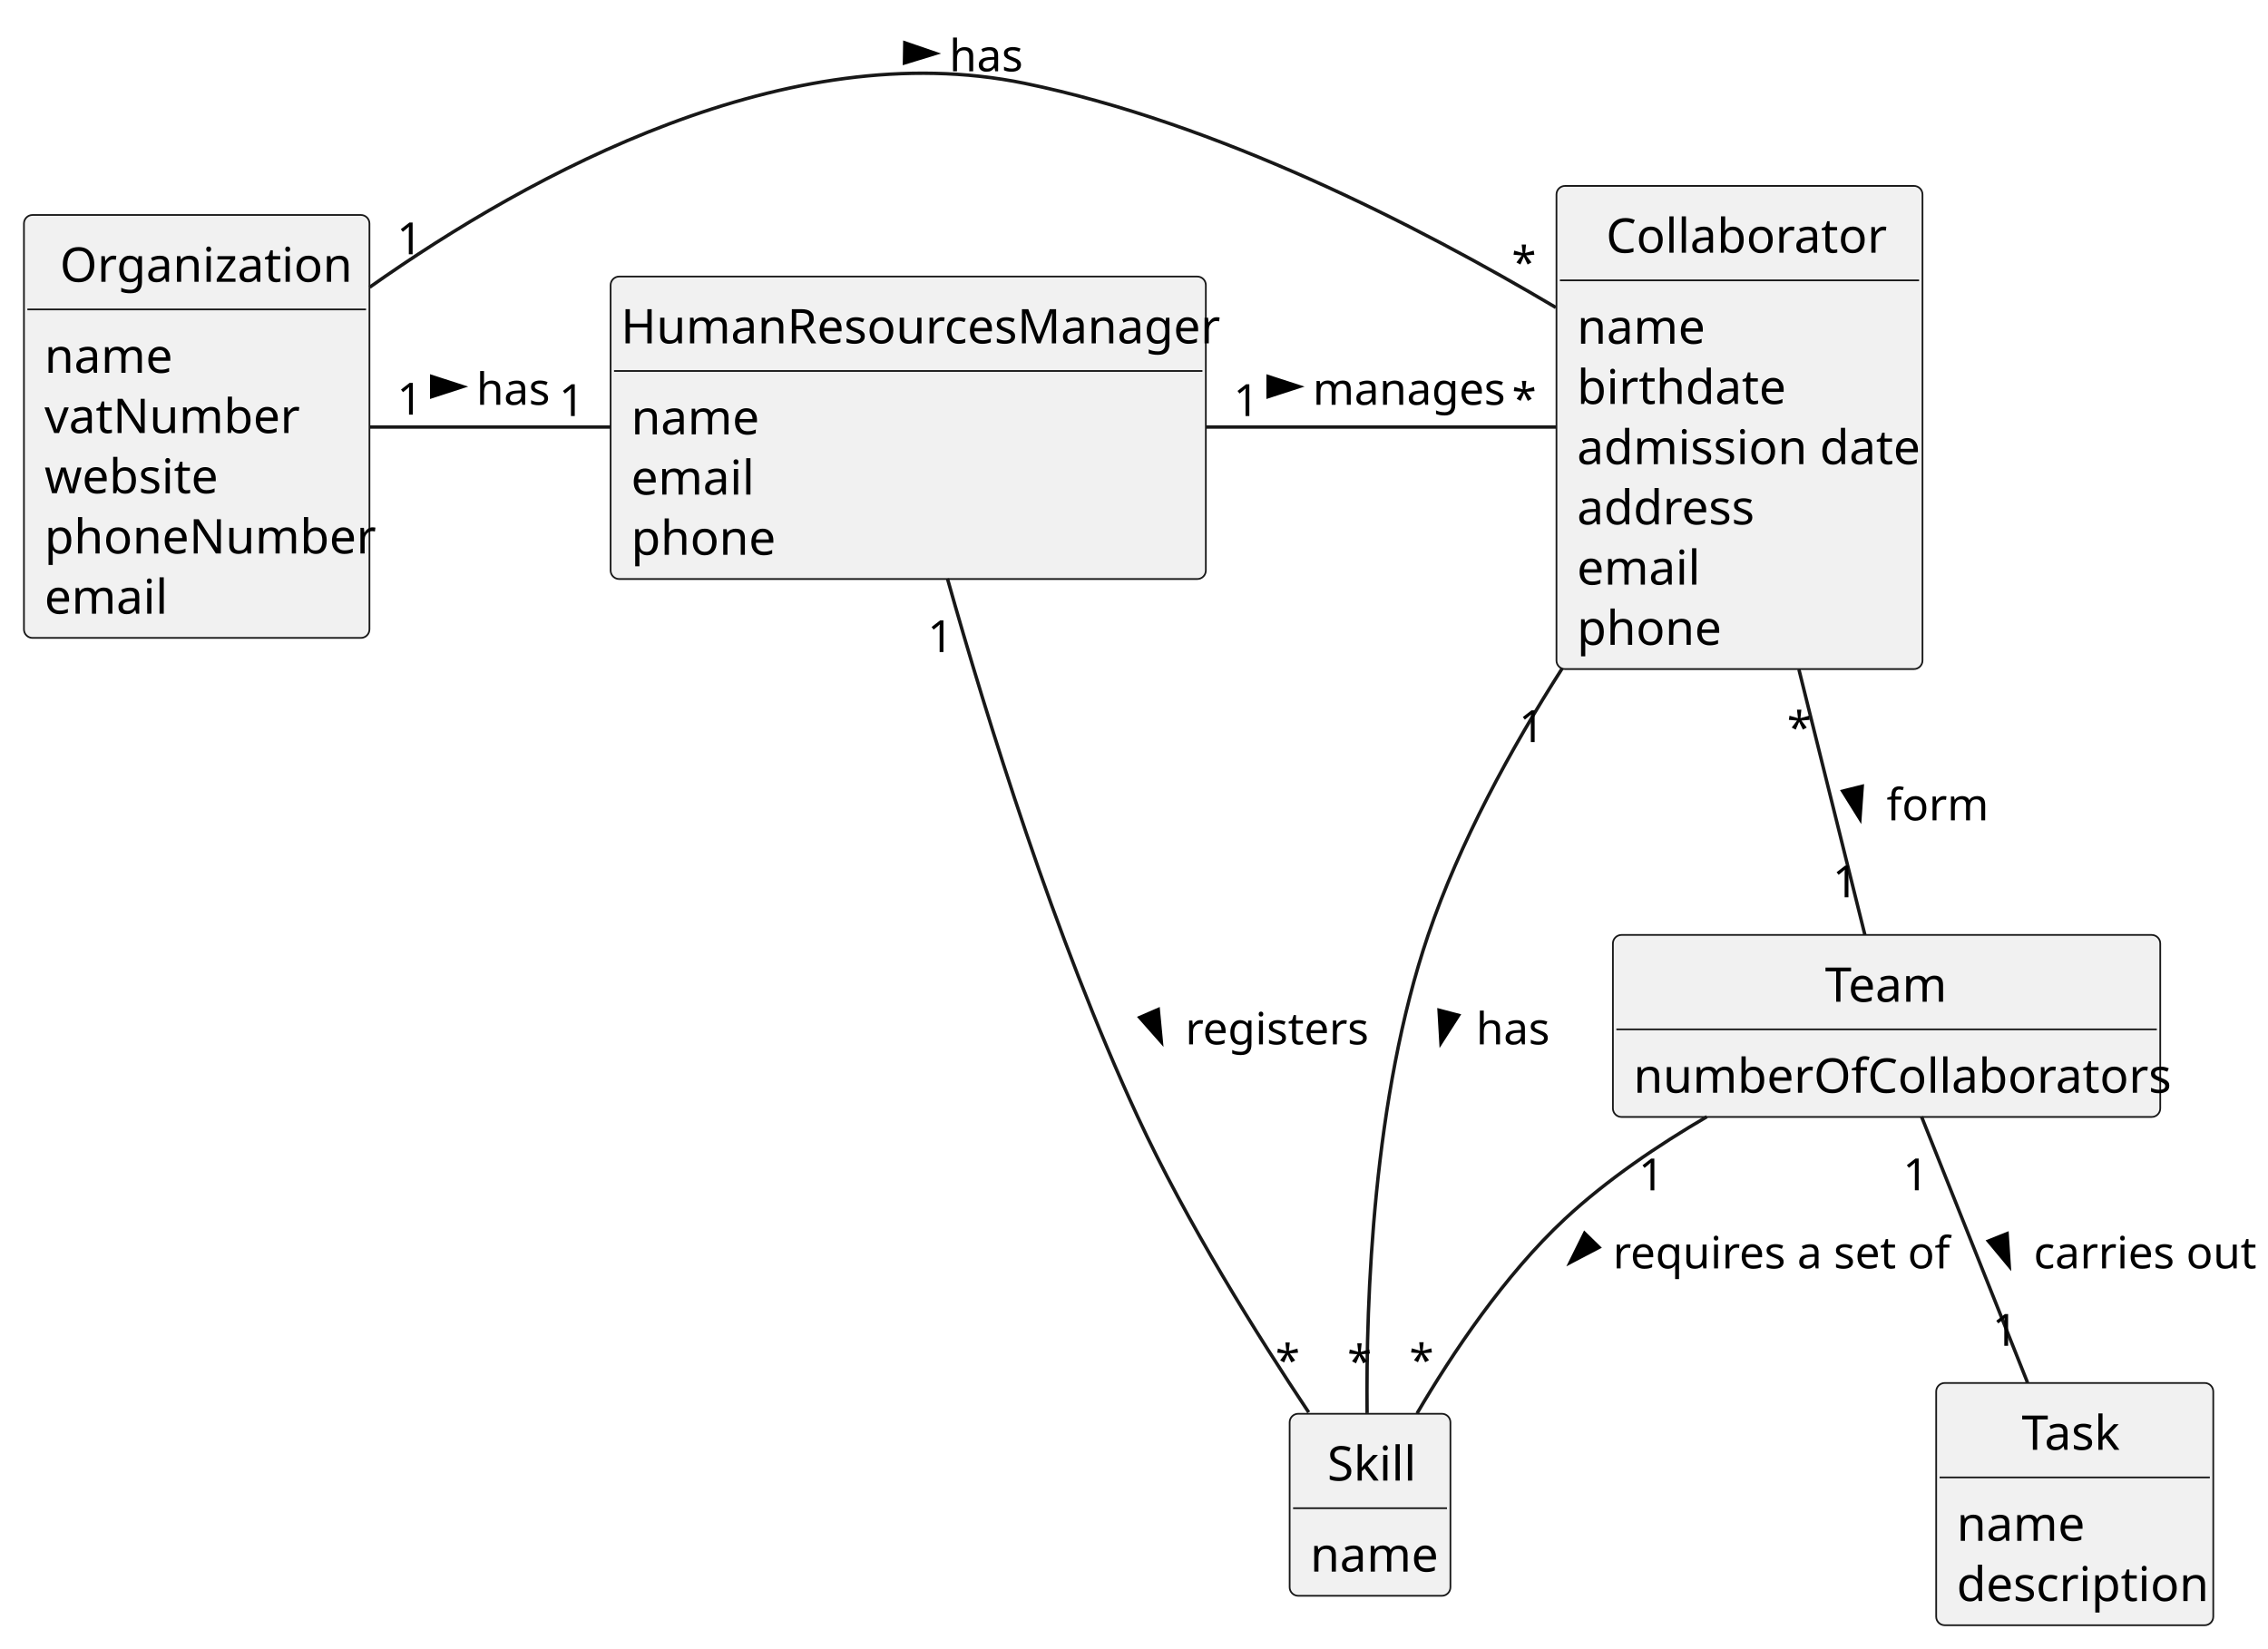
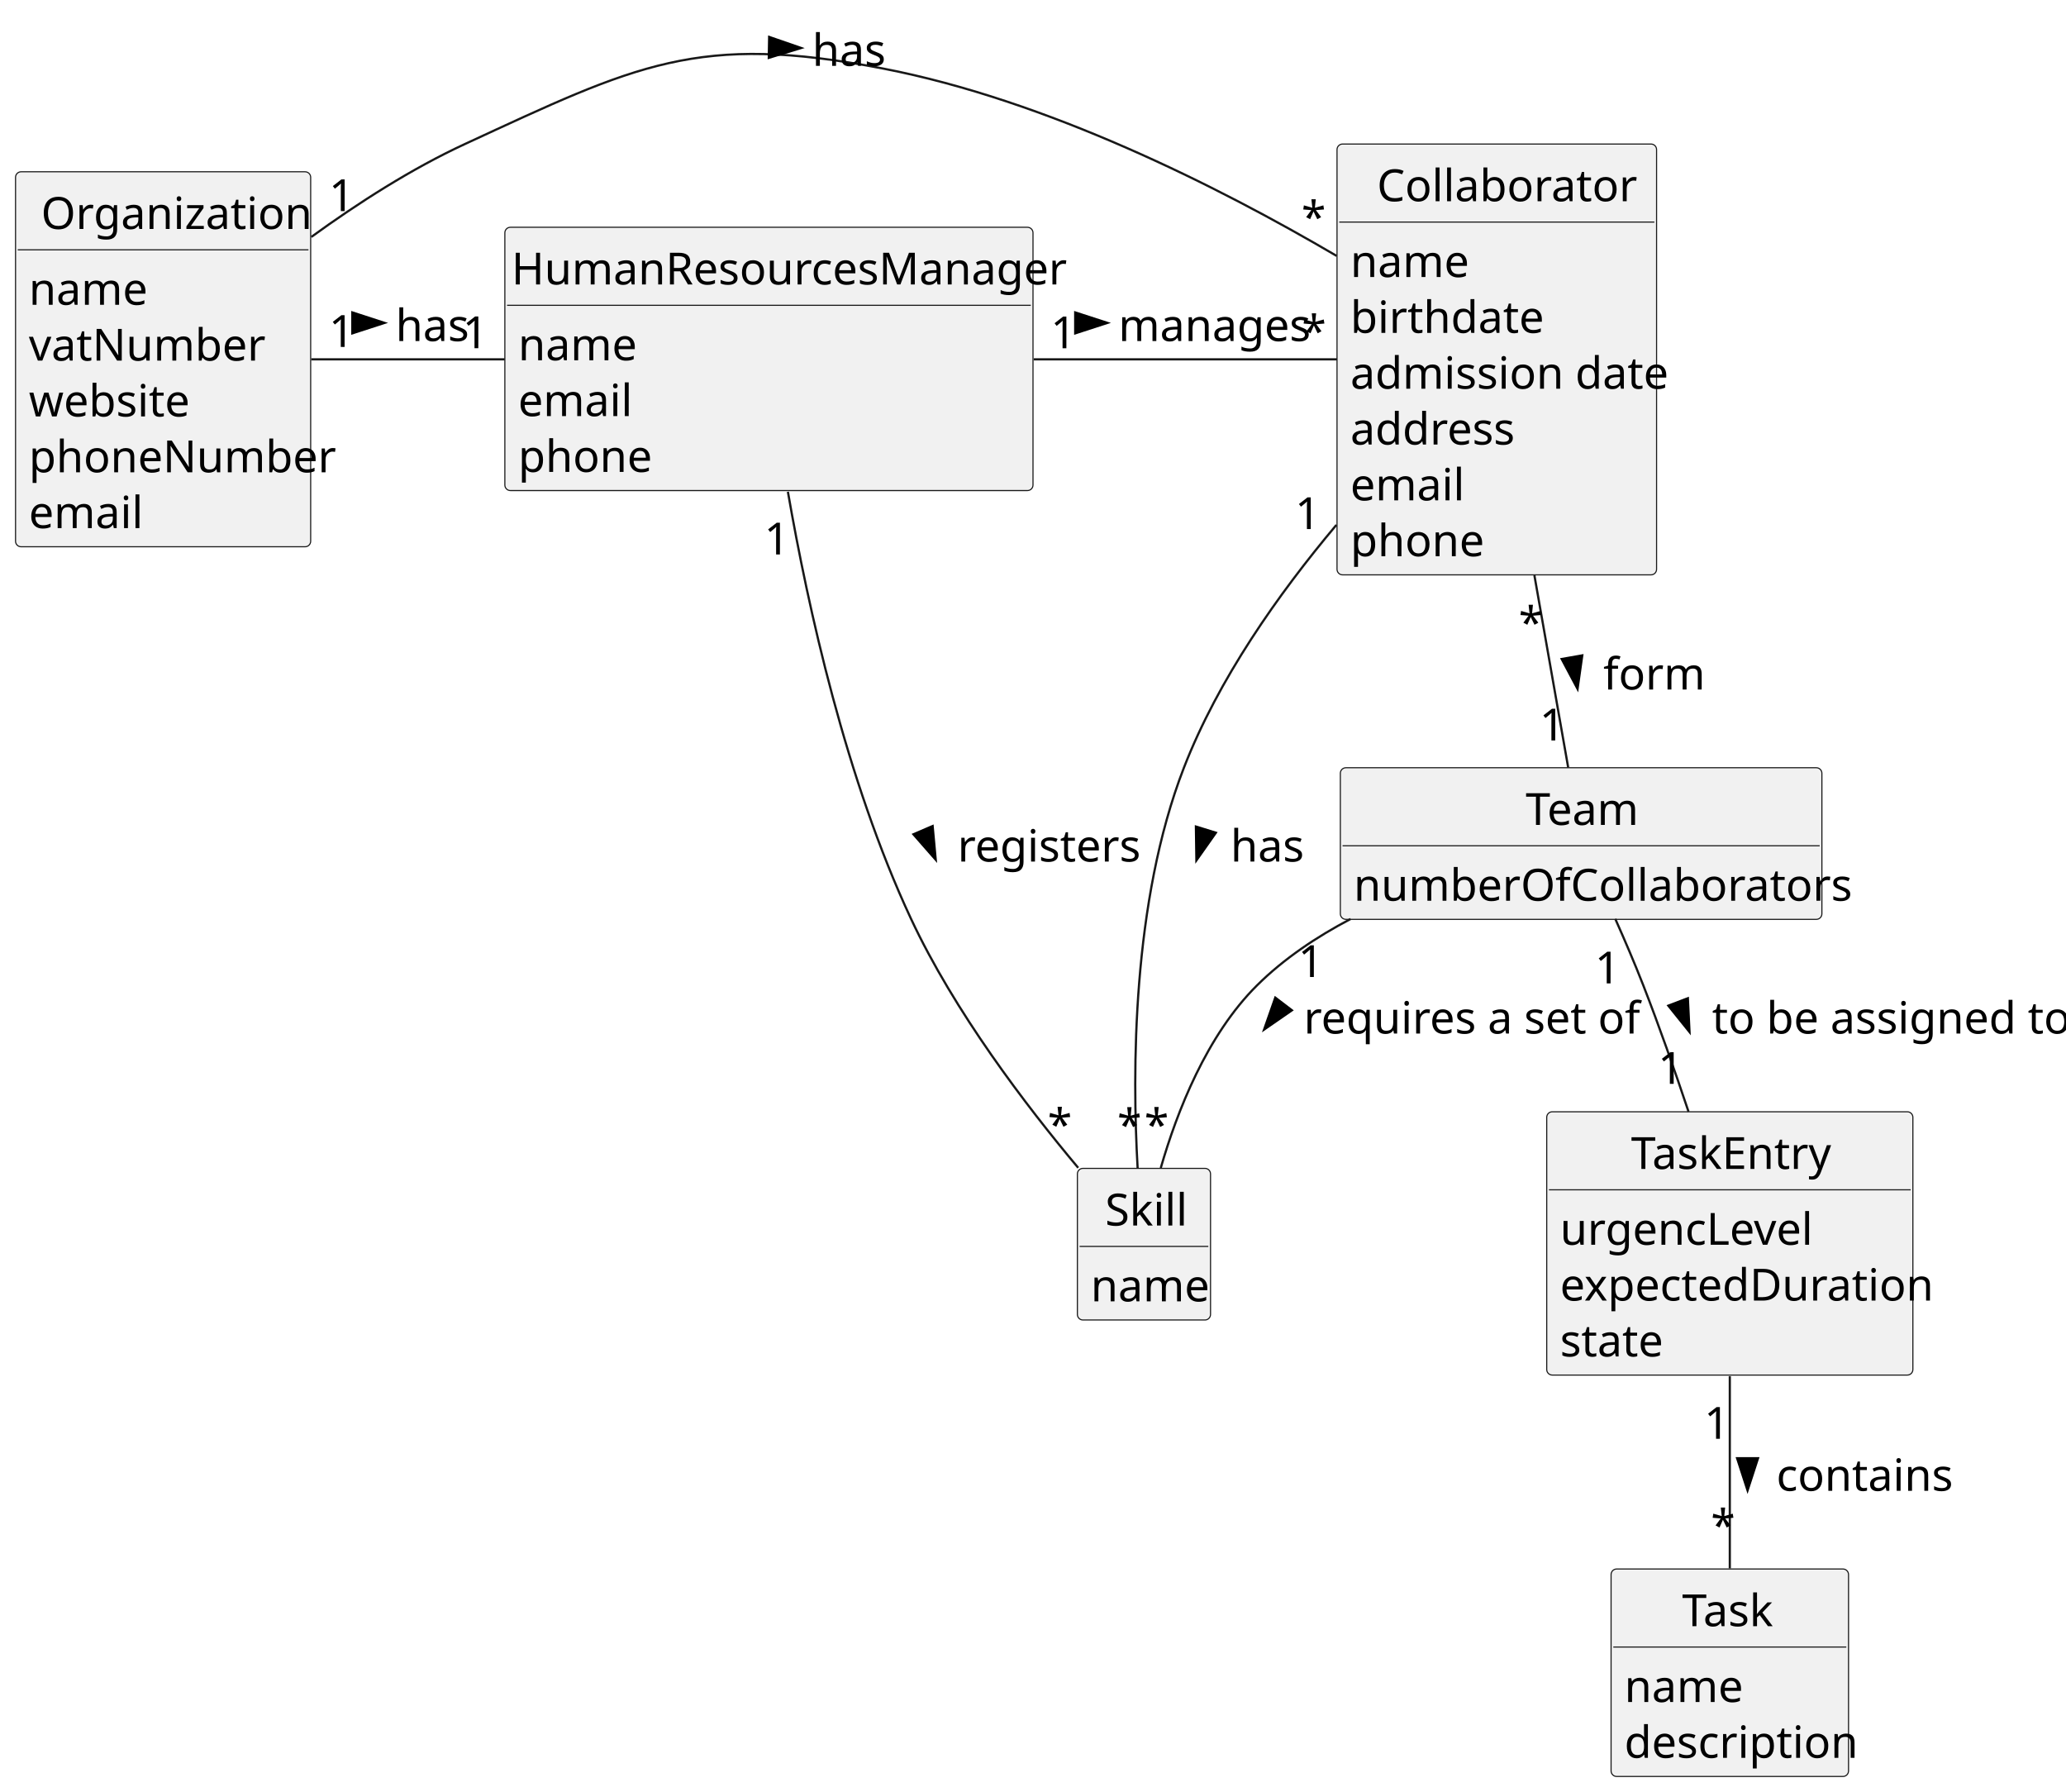
- <svg xmlns="http://www.w3.org/2000/svg" contentStyleType="text/css" height="482px" preserveAspectRatio="none" style="width:663px;height:482px;background:#FFFFFF;" version="1.1" viewBox="0 0 663 482" width="663px" zoomAndPan="magnify">
+ <svg xmlns="http://www.w3.org/2000/svg" contentStyleType="text/css" height="807px" preserveAspectRatio="none" style="width:931px;height:807px;background:#FFFFFF;" version="1.1" viewBox="0 0 931 807" width="931px" zoomAndPan="magnify">
  <defs />
  <g>
    <g id="elem_Organization">
-       <rect codeLine="10" fill="#F1F1F1" height="123.656" id="Organization" rx="2.5" ry="2.5" style="stroke:#181818;stroke-width:0.5;" width="101" x="7" y="62.856" />
-       <text fill="#000000" font-family="sans-serif" font-size="14" lengthAdjust="spacing" textLength="80" x="17.5" y="82.39">Organization</text>
-       <line style="stroke:#181818;stroke-width:0.5;" x1="8" x2="107" y1="90.466" y2="90.466" />
-       <text fill="#000000" font-family="sans-serif" font-size="14" lengthAdjust="spacing" textLength="35" x="13" y="108.999">name</text>
-       <text fill="#000000" font-family="sans-serif" font-size="14" lengthAdjust="spacing" textLength="68" x="13" y="126.608">vatNumber</text>
-       <text fill="#000000" font-family="sans-serif" font-size="14" lengthAdjust="spacing" textLength="47" x="13" y="144.218">website</text>
-       <text fill="#000000" font-family="sans-serif" font-size="14" lengthAdjust="spacing" textLength="89" x="13" y="161.827">phoneNumber</text>
-       <text fill="#000000" font-family="sans-serif" font-size="14" lengthAdjust="spacing" textLength="33" x="13" y="179.436">email</text>
+       <rect codeLine="10" fill="#F1F1F1" height="168.938" id="Organization" rx="2.5" ry="2.5" style="stroke:#181818;stroke-width:0.5;" width="133" x="7" y="77.394" />
+       <text fill="#000000" font-family="sans-serif" font-size="20" lengthAdjust="spacing" textLength="110" x="18.5" y="103.156">Organization</text>
+       <line style="stroke:#181818;stroke-width:0.5;" x1="8" x2="139" y1="112.551" y2="112.551" />
+       <text fill="#000000" font-family="sans-serif" font-size="20" lengthAdjust="spacing" textLength="48" x="13" y="137.312">name</text>
+       <text fill="#000000" font-family="sans-serif" font-size="20" lengthAdjust="spacing" textLength="94" x="13" y="162.469">vatNumber</text>
+       <text fill="#000000" font-family="sans-serif" font-size="20" lengthAdjust="spacing" textLength="68" x="13" y="187.625">website</text>
+       <text fill="#000000" font-family="sans-serif" font-size="20" lengthAdjust="spacing" textLength="121" x="13" y="212.781">phoneNumber</text>
+       <text fill="#000000" font-family="sans-serif" font-size="20" lengthAdjust="spacing" textLength="46" x="13" y="237.938">email</text>
    </g>
    <g id="elem_HumanResourcesManager">
-       <rect codeLine="18" fill="#F1F1F1" height="88.438" id="HumanResourcesManager" rx="2.5" ry="2.5" style="stroke:#181818;stroke-width:0.5;" width="174" x="178.5" y="80.856" />
-       <text fill="#000000" font-family="sans-serif" font-size="14" lengthAdjust="spacing" textLength="168" x="181.5" y="100.39">HumanResourcesManager</text>
-       <line style="stroke:#181818;stroke-width:0.5;" x1="179.5" x2="351.5" y1="108.466" y2="108.466" />
-       <text fill="#000000" font-family="sans-serif" font-size="14" lengthAdjust="spacing" textLength="35" x="184.5" y="126.999">name</text>
-       <text fill="#000000" font-family="sans-serif" font-size="14" lengthAdjust="spacing" textLength="33" x="184.5" y="144.608">email</text>
-       <text fill="#000000" font-family="sans-serif" font-size="14" lengthAdjust="spacing" textLength="40" x="184.5" y="162.218">phone</text>
+       <rect codeLine="18" fill="#F1F1F1" height="118.625" id="HumanResourcesManager" rx="2.5" ry="2.5" style="stroke:#181818;stroke-width:0.5;" width="238" x="227.5" y="102.394" />
+       <text fill="#000000" font-family="sans-serif" font-size="20" lengthAdjust="spacing" textLength="232" x="230.5" y="128.156">HumanResourcesManager</text>
+       <line style="stroke:#181818;stroke-width:0.5;" x1="228.5" x2="464.5" y1="137.551" y2="137.551" />
+       <text fill="#000000" font-family="sans-serif" font-size="20" lengthAdjust="spacing" textLength="48" x="233.5" y="162.312">name</text>
+       <text fill="#000000" font-family="sans-serif" font-size="20" lengthAdjust="spacing" textLength="46" x="233.5" y="187.469">email</text>
+       <text fill="#000000" font-family="sans-serif" font-size="20" lengthAdjust="spacing" textLength="53" x="233.5" y="212.625">phone</text>
    </g>
    <g id="elem_Collaborator">
-       <rect codeLine="24" fill="#F1F1F1" height="141.266" id="Collaborator" rx="2.5" ry="2.5" style="stroke:#181818;stroke-width:0.5;" width="107" x="455" y="54.356" />
-       <text fill="#000000" font-family="sans-serif" font-size="14" lengthAdjust="spacing" textLength="78" x="469.5" y="73.89">Collaborator</text>
-       <line style="stroke:#181818;stroke-width:0.5;" x1="456" x2="561" y1="81.966" y2="81.966" />
-       <text fill="#000000" font-family="sans-serif" font-size="14" lengthAdjust="spacing" textLength="35" x="461" y="100.499">name</text>
-       <text fill="#000000" font-family="sans-serif" font-size="14" lengthAdjust="spacing" textLength="56" x="461" y="118.108">birthdate</text>
-       <text fill="#000000" font-family="sans-serif" font-size="14" lengthAdjust="spacing" textLength="95" x="461" y="135.718">admission date</text>
-       <text fill="#000000" font-family="sans-serif" font-size="14" lengthAdjust="spacing" textLength="51" x="461" y="153.327">address</text>
-       <text fill="#000000" font-family="sans-serif" font-size="14" lengthAdjust="spacing" textLength="33" x="461" y="170.936">email</text>
-       <text fill="#000000" font-family="sans-serif" font-size="14" lengthAdjust="spacing" textLength="40" x="461" y="188.546">phone</text>
+       <rect codeLine="24" fill="#F1F1F1" height="194.094" id="Collaborator" rx="2.5" ry="2.5" style="stroke:#181818;stroke-width:0.5;" width="144" x="602.5" y="64.894" />
+       <text fill="#000000" font-family="sans-serif" font-size="20" lengthAdjust="spacing" textLength="108" x="620.5" y="90.656">Collaborator</text>
+       <line style="stroke:#181818;stroke-width:0.5;" x1="603.5" x2="745.5" y1="100.051" y2="100.051" />
+       <text fill="#000000" font-family="sans-serif" font-size="20" lengthAdjust="spacing" textLength="48" x="608.5" y="124.812">name</text>
+       <text fill="#000000" font-family="sans-serif" font-size="20" lengthAdjust="spacing" textLength="77" x="608.5" y="149.969">birthdate</text>
+       <text fill="#000000" font-family="sans-serif" font-size="20" lengthAdjust="spacing" textLength="132" x="608.5" y="175.125">admission date</text>
+       <text fill="#000000" font-family="sans-serif" font-size="20" lengthAdjust="spacing" textLength="71" x="608.5" y="200.281">address</text>
+       <text fill="#000000" font-family="sans-serif" font-size="20" lengthAdjust="spacing" textLength="46" x="608.5" y="225.438">email</text>
+       <text fill="#000000" font-family="sans-serif" font-size="20" lengthAdjust="spacing" textLength="53" x="608.5" y="250.594">phone</text>
    </g>
    <g id="elem_Skill">
-       <rect codeLine="33" fill="#F1F1F1" height="53.219" id="Skill" rx="2.5" ry="2.5" style="stroke:#181818;stroke-width:0.5;" width="47" x="377" y="413.356" />
-       <text fill="#000000" font-family="sans-serif" font-size="14" lengthAdjust="spacing" textLength="25" x="388" y="432.89">Skill</text>
-       <line style="stroke:#181818;stroke-width:0.5;" x1="378" x2="423" y1="440.966" y2="440.966" />
-       <text fill="#000000" font-family="sans-serif" font-size="14" lengthAdjust="spacing" textLength="35" x="383" y="459.499">name</text>
+       <rect codeLine="33" fill="#F1F1F1" height="68.312" id="Skill" rx="2.5" ry="2.5" style="stroke:#181818;stroke-width:0.5;" width="60" x="485.5" y="526.394" />
+       <text fill="#000000" font-family="sans-serif" font-size="20" lengthAdjust="spacing" textLength="35" x="498" y="552.156">Skill</text>
+       <line style="stroke:#181818;stroke-width:0.5;" x1="486.5" x2="544.5" y1="561.551" y2="561.551" />
+       <text fill="#000000" font-family="sans-serif" font-size="20" lengthAdjust="spacing" textLength="48" x="491.5" y="586.312">name</text>
    </g>
    <g id="elem_Team">
-       <rect codeLine="37" fill="#F1F1F1" height="53.219" id="Team" rx="2.5" ry="2.5" style="stroke:#181818;stroke-width:0.5;" width="160" x="471.5" y="273.356" />
-       <text fill="#000000" font-family="sans-serif" font-size="14" lengthAdjust="spacing" textLength="36" x="533.5" y="292.89">Team</text>
-       <line style="stroke:#181818;stroke-width:0.5;" x1="472.5" x2="630.5" y1="300.966" y2="300.966" />
-       <text fill="#000000" font-family="sans-serif" font-size="14" lengthAdjust="spacing" textLength="148" x="477.5" y="319.499">numberOfCollaborators</text>
+       <rect codeLine="37" fill="#F1F1F1" height="68.312" id="Team" rx="2.5" ry="2.5" style="stroke:#181818;stroke-width:0.5;" width="217" x="604" y="345.894" />
+       <text fill="#000000" font-family="sans-serif" font-size="20" lengthAdjust="spacing" textLength="50" x="687.5" y="371.656">Team</text>
+       <line style="stroke:#181818;stroke-width:0.5;" x1="605" x2="820" y1="381.051" y2="381.051" />
+       <text fill="#000000" font-family="sans-serif" font-size="20" lengthAdjust="spacing" textLength="205" x="610" y="405.812">numberOfCollaborators</text>
    </g>
    <g id="elem_Task">
-       <rect codeLine="41" fill="#F1F1F1" height="70.828" id="Task" rx="2.5" ry="2.5" style="stroke:#181818;stroke-width:0.5;" width="81" x="566" y="404.356" />
-       <text fill="#000000" font-family="sans-serif" font-size="14" lengthAdjust="spacing" textLength="31" x="591" y="423.89">Task</text>
-       <line style="stroke:#181818;stroke-width:0.5;" x1="567" x2="646" y1="431.966" y2="431.966" />
-       <text fill="#000000" font-family="sans-serif" font-size="14" lengthAdjust="spacing" textLength="35" x="572" y="450.499">name</text>
-       <text fill="#000000" font-family="sans-serif" font-size="14" lengthAdjust="spacing" textLength="69" x="572" y="468.108">description</text>
+       <rect codeLine="41" fill="#F1F1F1" height="93.469" id="Task" rx="2.5" ry="2.5" style="stroke:#181818;stroke-width:0.5;" width="107" x="726" y="706.894" />
+       <text fill="#000000" font-family="sans-serif" font-size="20" lengthAdjust="spacing" textLength="43" x="758" y="732.656">Task</text>
+       <line style="stroke:#181818;stroke-width:0.5;" x1="727" x2="832" y1="742.051" y2="742.051" />
+       <text fill="#000000" font-family="sans-serif" font-size="20" lengthAdjust="spacing" textLength="48" x="732" y="766.812">name</text>
+       <text fill="#000000" font-family="sans-serif" font-size="20" lengthAdjust="spacing" textLength="95" x="732" y="791.969">description</text>
+     </g>
+     <g id="elem_TaskEntry">
+       <rect codeLine="46" fill="#F1F1F1" height="118.625" id="TaskEntry" rx="2.5" ry="2.5" style="stroke:#181818;stroke-width:0.5;" width="165" x="697" y="500.894" />
+       <text fill="#000000" font-family="sans-serif" font-size="20" lengthAdjust="spacing" textLength="89" x="735" y="526.656">TaskEntry</text>
+       <line style="stroke:#181818;stroke-width:0.5;" x1="698" x2="861" y1="536.051" y2="536.051" />
+       <text fill="#000000" font-family="sans-serif" font-size="20" lengthAdjust="spacing" textLength="105" x="703" y="560.812">urgencLevel</text>
+       <text fill="#000000" font-family="sans-serif" font-size="20" lengthAdjust="spacing" textLength="153" x="703" y="585.969">expectedDuration</text>
+       <text fill="#000000" font-family="sans-serif" font-size="20" lengthAdjust="spacing" textLength="44" x="703" y="611.125">state</text>
    </g>
    <g id="link_Organization_HumanResourcesManager">
-       <path codeLine="46" d="M108.12,124.856 C129.28,124.856 154.49,124.856 178.47,124.856 " fill="none" id="Organization-HumanResourcesManager" style="stroke:#181818;stroke-width:1.0;" />
-       <polygon fill="#000000" points="135.25,113.032,126.205,110.093,126.205,115.971,135.25,113.032" style="stroke:#000000;stroke-width:1.0;" />
-       <text fill="#000000" font-family="sans-serif" font-size="13" lengthAdjust="spacing" textLength="21" x="139.25" y="118.352">has</text>
-       <text fill="#000000" font-family="sans-serif" font-size="13" lengthAdjust="spacing" textLength="7" x="116.069" y="121.228">1</text>
-       <text fill="#000000" font-family="sans-serif" font-size="13" lengthAdjust="spacing" textLength="7" x="163.407" y="121.635">1</text>
+       <path codeLine="52" d="M140.28,161.894 C166.57,161.894 197.56,161.894 227.43,161.894 " fill="none" id="Organization-HumanResourcesManager" style="stroke:#181818;stroke-width:1.0;" />
+       <polygon fill="#000000" points="173.25,145.473,158.778,140.77,158.778,150.175,173.25,145.473" style="stroke:#000000;stroke-width:1.0;" />
+       <text fill="#000000" font-family="sans-serif" font-size="20" lengthAdjust="spacing" textLength="31" x="178.25" y="153.656">has</text>
+       <text fill="#000000" font-family="sans-serif" font-size="20" lengthAdjust="spacing" textLength="11" x="148.186" y="156.301">1</text>
+       <text fill="#000000" font-family="sans-serif" font-size="20" lengthAdjust="spacing" textLength="11" x="208.45" y="156.873">1</text>
    </g>
    <g id="link_Collaborator_Organization">
-       <path codeLine="47" d="M454.82,89.906 C414.09,65.726 355.7,35.896 299.5,24.356 C230.2,10.136 155.8,50.266 108.07,83.976 " fill="none" id="Collaborator-Organization" style="stroke:#181818;stroke-width:1.0;" />
-       <polygon fill="#000000" points="273.499,15.618,264.506,12.525,264.405,18.402,273.499,15.618" style="stroke:#000000;stroke-width:1.0;" />
-       <text fill="#000000" font-family="sans-serif" font-size="13" lengthAdjust="spacing" textLength="21" x="277.5" y="20.852">has</text>
-       <text fill="#000000" font-family="sans-serif" font-size="13" lengthAdjust="spacing" textLength="5" x="441.92" y="81.368">*</text>
-       <text fill="#000000" font-family="sans-serif" font-size="13" lengthAdjust="spacing" textLength="7" x="116.011" y="74.343">1</text>
+       <path codeLine="53" d="M602.33,115.294 C548.48,83.695 471.79,45.184 398,30.895 C314.42,14.714 286.78,29.195 209.5,64.894 C185.54,75.965 161.43,91.415 140.3,106.745 " fill="none" id="Collaborator-Organization" style="stroke:#181818;stroke-width:1.0;" />
+       <polygon fill="#000000" points="360.999,21.621,346.616,16.651,346.442,26.054,360.999,21.621" style="stroke:#000000;stroke-width:1.0;" />
+       <text fill="#000000" font-family="sans-serif" font-size="20" lengthAdjust="spacing" textLength="31" x="366" y="29.656">has</text>
+       <text fill="#000000" font-family="sans-serif" font-size="20" lengthAdjust="spacing" textLength="8" x="586.475" y="104.965">*</text>
+       <text fill="#000000" font-family="sans-serif" font-size="20" lengthAdjust="spacing" textLength="11" x="148.208" y="95.119">1</text>
    </g>
    <g id="link_HumanResourcesManager_Collaborator">
-       <path codeLine="48" d="M352.54,124.856 C386.72,124.856 424.87,124.856 454.88,124.856 " fill="none" id="HumanResourcesManager-Collaborator" style="stroke:#181818;stroke-width:1.0;" />
-       <polygon fill="#000000" points="379.75,113.032,370.705,110.093,370.705,115.971,379.75,113.032" style="stroke:#000000;stroke-width:1.0;" />
-       <text fill="#000000" font-family="sans-serif" font-size="13" lengthAdjust="spacing" textLength="53" x="383.75" y="118.352">manages</text>
-       <text fill="#000000" font-family="sans-serif" font-size="13" lengthAdjust="spacing" textLength="7" x="360.604" y="121.635">1</text>
-       <text fill="#000000" font-family="sans-serif" font-size="13" lengthAdjust="spacing" textLength="5" x="441.988" y="121.233">*</text>
+       <path codeLine="54" d="M465.84,161.894 C511.64,161.894 562.46,161.894 602.48,161.894 " fill="none" id="HumanResourcesManager-Collaborator" style="stroke:#181818;stroke-width:1.0;" />
+       <polygon fill="#000000" points="499,145.473,484.528,140.77,484.528,150.175,499,145.473" style="stroke:#000000;stroke-width:1.0;" />
+       <text fill="#000000" font-family="sans-serif" font-size="20" lengthAdjust="spacing" textLength="80" x="504" y="153.656">manages</text>
+       <text fill="#000000" font-family="sans-serif" font-size="20" lengthAdjust="spacing" textLength="11" x="473.447" y="156.911">1</text>
+       <text fill="#000000" font-family="sans-serif" font-size="20" lengthAdjust="spacing" textLength="8" x="586.64" y="156.37">*</text>
    </g>
    <g id="link_HumanResourcesManager_Skill">
-       <path codeLine="49" d="M276.96,169.156 C288.6,210.496 308.32,274.056 332.5,326.356 C346.87,357.426 367.74,390.716 382.57,412.946 " fill="none" id="HumanResourcesManager-Skill" style="stroke:#181818;stroke-width:1.0;" />
-       <polygon fill="#000000" points="339.488,304.62,338.589,295.152,333.195,297.489,339.488,304.62" style="stroke:#000000;stroke-width:1.0;" />
-       <text fill="#000000" font-family="sans-serif" font-size="13" lengthAdjust="spacing" textLength="50" x="346.5" y="305.352">registers</text>
-       <text fill="#000000" font-family="sans-serif" font-size="13" lengthAdjust="spacing" textLength="7" x="271.179" y="190.653">1</text>
-       <text fill="#000000" font-family="sans-serif" font-size="13" lengthAdjust="spacing" textLength="5" x="372.846" y="402.384">*</text>
+       <path codeLine="55" d="M355.05,221.565 C364.13,273.834 381.31,351.464 410.5,413.894 C430.09,455.795 462.29,498.045 485.87,526.144 " fill="none" id="HumanResourcesManager-Skill" style="stroke:#181818;stroke-width:1.0;" />
+       <polygon fill="#000000" points="421.657,387.323,420.266,372.17,411.625,375.882,421.657,387.323" style="stroke:#000000;stroke-width:1.0;" />
+       <text fill="#000000" font-family="sans-serif" font-size="20" lengthAdjust="spacing" textLength="77" x="431.5" y="388.156">registers</text>
+       <text fill="#000000" font-family="sans-serif" font-size="20" lengthAdjust="spacing" textLength="11" x="344.365" y="249.796">1</text>
+       <text fill="#000000" font-family="sans-serif" font-size="20" lengthAdjust="spacing" textLength="8" x="472.09" y="513.858">*</text>
    </g>
    <g id="link_Collaborator_Skill">
-       <path codeLine="50" d="M456.71,195.376 C441.6,219.006 426.7,246.296 417.5,273.356 C401.38,320.806 399.3,379.956 399.64,413.156 " fill="none" id="Collaborator-Skill" style="stroke:#181818;stroke-width:1.0;" />
-       <polygon fill="#000000" points="421.233,304.869,426.368,296.864,420.683,295.374,421.233,304.869" style="stroke:#000000;stroke-width:1.0;" />
-       <text fill="#000000" font-family="sans-serif" font-size="13" lengthAdjust="spacing" textLength="21" x="431.5" y="305.352">has</text>
-       <text fill="#000000" font-family="sans-serif" font-size="13" lengthAdjust="spacing" textLength="7" x="444.008" y="216.973">1</text>
-       <text fill="#000000" font-family="sans-serif" font-size="13" lengthAdjust="spacing" textLength="5" x="393.863" y="402.642">*</text>
+       <path codeLine="56" d="M602.22,236.494 C575.96,267.714 548.96,306.075 533.5,345.894 C510.08,406.235 510.18,483.175 512.65,526.284 " fill="none" id="Collaborator-Skill" style="stroke:#181818;stroke-width:1.0;" />
+       <polygon fill="#000000" points="539.138,387.616,547.904,375.178,538.919,372.401,539.138,387.616" style="stroke:#000000;stroke-width:1.0;" />
+       <text fill="#000000" font-family="sans-serif" font-size="20" lengthAdjust="spacing" textLength="31" x="554.5" y="388.156">has</text>
+       <text fill="#000000" font-family="sans-serif" font-size="20" lengthAdjust="spacing" textLength="11" x="583.563" y="238.372">1</text>
+       <text fill="#000000" font-family="sans-serif" font-size="20" lengthAdjust="spacing" textLength="8" x="503.473" y="514.022">*</text>
    </g>
-     <g id="link_Team_Task">
-       <path codeLine="51" d="M561.72,326.486 C570.45,348.396 583.08,380.096 592.71,404.256 " fill="none" id="Team-Task" style="stroke:#181818;stroke-width:1.0;" />
-       <polygon fill="#000000" points="587.351,370.177,586.733,360.687,581.273,362.862,587.351,370.177" style="stroke:#000000;stroke-width:1.0;" />
-       <text fill="#000000" font-family="sans-serif" font-size="13" lengthAdjust="spacing" textLength="61" x="594.5" y="370.852">carries out</text>
-       <text fill="#000000" font-family="sans-serif" font-size="13" lengthAdjust="spacing" textLength="7" x="556.274" y="348.005">1</text>
-       <text fill="#000000" font-family="sans-serif" font-size="13" lengthAdjust="spacing" textLength="7" x="582.414" y="393.49">1</text>
+     <g id="link_Team_TaskEntry">
+       <path codeLine="57" d="M727.9,414.005 C732.17,423.575 736.67,434.084 740.5,443.894 C747.65,462.235 754.76,482.485 760.9,500.854 " fill="none" id="Team-TaskEntry" style="stroke:#181818;stroke-width:1.0;" />
+       <polygon fill="#000000" points="761.341,464.951,760.597,449.752,751.806,453.093,761.341,464.951" style="stroke:#000000;stroke-width:1.0;" />
+       <text fill="#000000" font-family="sans-serif" font-size="20" lengthAdjust="spacing" textLength="152" x="771.5" y="465.656">to be assigned to</text>
+       <text fill="#000000" font-family="sans-serif" font-size="20" lengthAdjust="spacing" textLength="11" x="718.663" y="443.055">1</text>
+       <text fill="#000000" font-family="sans-serif" font-size="20" lengthAdjust="spacing" textLength="11" x="747.113" y="488.317">1</text>
    </g>
    <g id="link_Team_Skill">
-       <path codeLine="52" d="M498.96,326.506 C484.63,334.886 469.71,344.986 457.5,356.356 C439.79,372.846 424.51,395.756 414.24,413.246 " fill="none" id="Team-Skill" style="stroke:#181818;stroke-width:1.0;" />
-       <polygon fill="#000000" points="459.006,369.109,467.429,364.692,463.224,360.585,459.006,369.109" style="stroke:#000000;stroke-width:1.0;" />
-       <text fill="#000000" font-family="sans-serif" font-size="13" lengthAdjust="spacing" textLength="93" x="471.5" y="370.852">requires a set of</text>
-       <text fill="#000000" font-family="sans-serif" font-size="13" lengthAdjust="spacing" textLength="7" x="479.001" y="348.03">1</text>
-       <text fill="#000000" font-family="sans-serif" font-size="13" lengthAdjust="spacing" textLength="5" x="411.98" y="402.322">*</text>
+       <path codeLine="58" d="M608.61,414.034 C593.25,422.094 578.56,431.945 566.5,443.894 C543.78,466.425 530.38,500.825 523.07,526.225 " fill="none" id="Team-Skill" style="stroke:#181818;stroke-width:1.0;" />
+       <polygon fill="#000000" points="569.649,463.834,582.163,455.177,574.685,449.475,569.649,463.834" style="stroke:#000000;stroke-width:1.0;" />
+       <text fill="#000000" font-family="sans-serif" font-size="20" lengthAdjust="spacing" textLength="144" x="587.5" y="465.656">requires a set of</text>
+       <text fill="#000000" font-family="sans-serif" font-size="20" lengthAdjust="spacing" textLength="11" x="584.962" y="440.18">1</text>
+       <text fill="#000000" font-family="sans-serif" font-size="20" lengthAdjust="spacing" textLength="8" x="515.684" y="513.951">*</text>
    </g>
    <g id="link_Collaborator_Team">
-       <path codeLine="53" d="M525.87,195.726 C532.67,223.106 540.05,252.796 545.14,273.266 " fill="none" id="Collaborator-Team" style="stroke:#181818;stroke-width:1.0;" />
-       <polygon fill="#000000" points="543.706,239.385,544.377,229.898,538.672,231.315,543.706,239.385" style="stroke:#000000;stroke-width:1.0;" />
-       <text fill="#000000" font-family="sans-serif" font-size="13" lengthAdjust="spacing" textLength="25" x="551.5" y="239.852">form</text>
-       <text fill="#000000" font-family="sans-serif" font-size="13" lengthAdjust="spacing" textLength="5" x="522.404" y="217.359">*</text>
-       <text fill="#000000" font-family="sans-serif" font-size="13" lengthAdjust="spacing" textLength="7" x="535.737" y="262.346">1</text>
+       <path codeLine="59" d="M691.44,259.204 C696.91,290.255 702.6,322.615 706.68,345.844 " fill="none" id="Collaborator-Team" style="stroke:#181818;stroke-width:1.0;" />
+       <polygon fill="#000000" points="710.886,310.352,713.01,295.284,703.748,296.913,710.886,310.352" style="stroke:#000000;stroke-width:1.0;" />
+       <text fill="#000000" font-family="sans-serif" font-size="20" lengthAdjust="spacing" textLength="40" x="722.5" y="310.656">form</text>
+       <text fill="#000000" font-family="sans-serif" font-size="20" lengthAdjust="spacing" textLength="8" x="684.35" y="287.69">*</text>
+       <text fill="#000000" font-family="sans-serif" font-size="20" lengthAdjust="spacing" textLength="11" x="693.734" y="333.592">1</text>
+     </g>
+     <g id="link_TaskEntry_Task">
+       <path codeLine="60" d="M779.5,619.995 C779.5,647.855 779.5,680.654 779.5,706.635 " fill="none" id="TaskEntry-Task" style="stroke:#181818;stroke-width:1.0;" />
+       <polygon fill="#000000" points="787.5,671.473,792.202,657,782.798,657,787.5,671.473" style="stroke:#000000;stroke-width:1.0;" />
+       <text fill="#000000" font-family="sans-serif" font-size="20" lengthAdjust="spacing" textLength="72" x="800.5" y="671.656">contains</text>
+       <text fill="#000000" font-family="sans-serif" font-size="20" lengthAdjust="spacing" textLength="11" x="767.933" y="648.219">1</text>
+       <text fill="#000000" font-family="sans-serif" font-size="20" lengthAdjust="spacing" textLength="8" x="770.962" y="694.412">*</text>
    </g>
  </g>
</svg>
